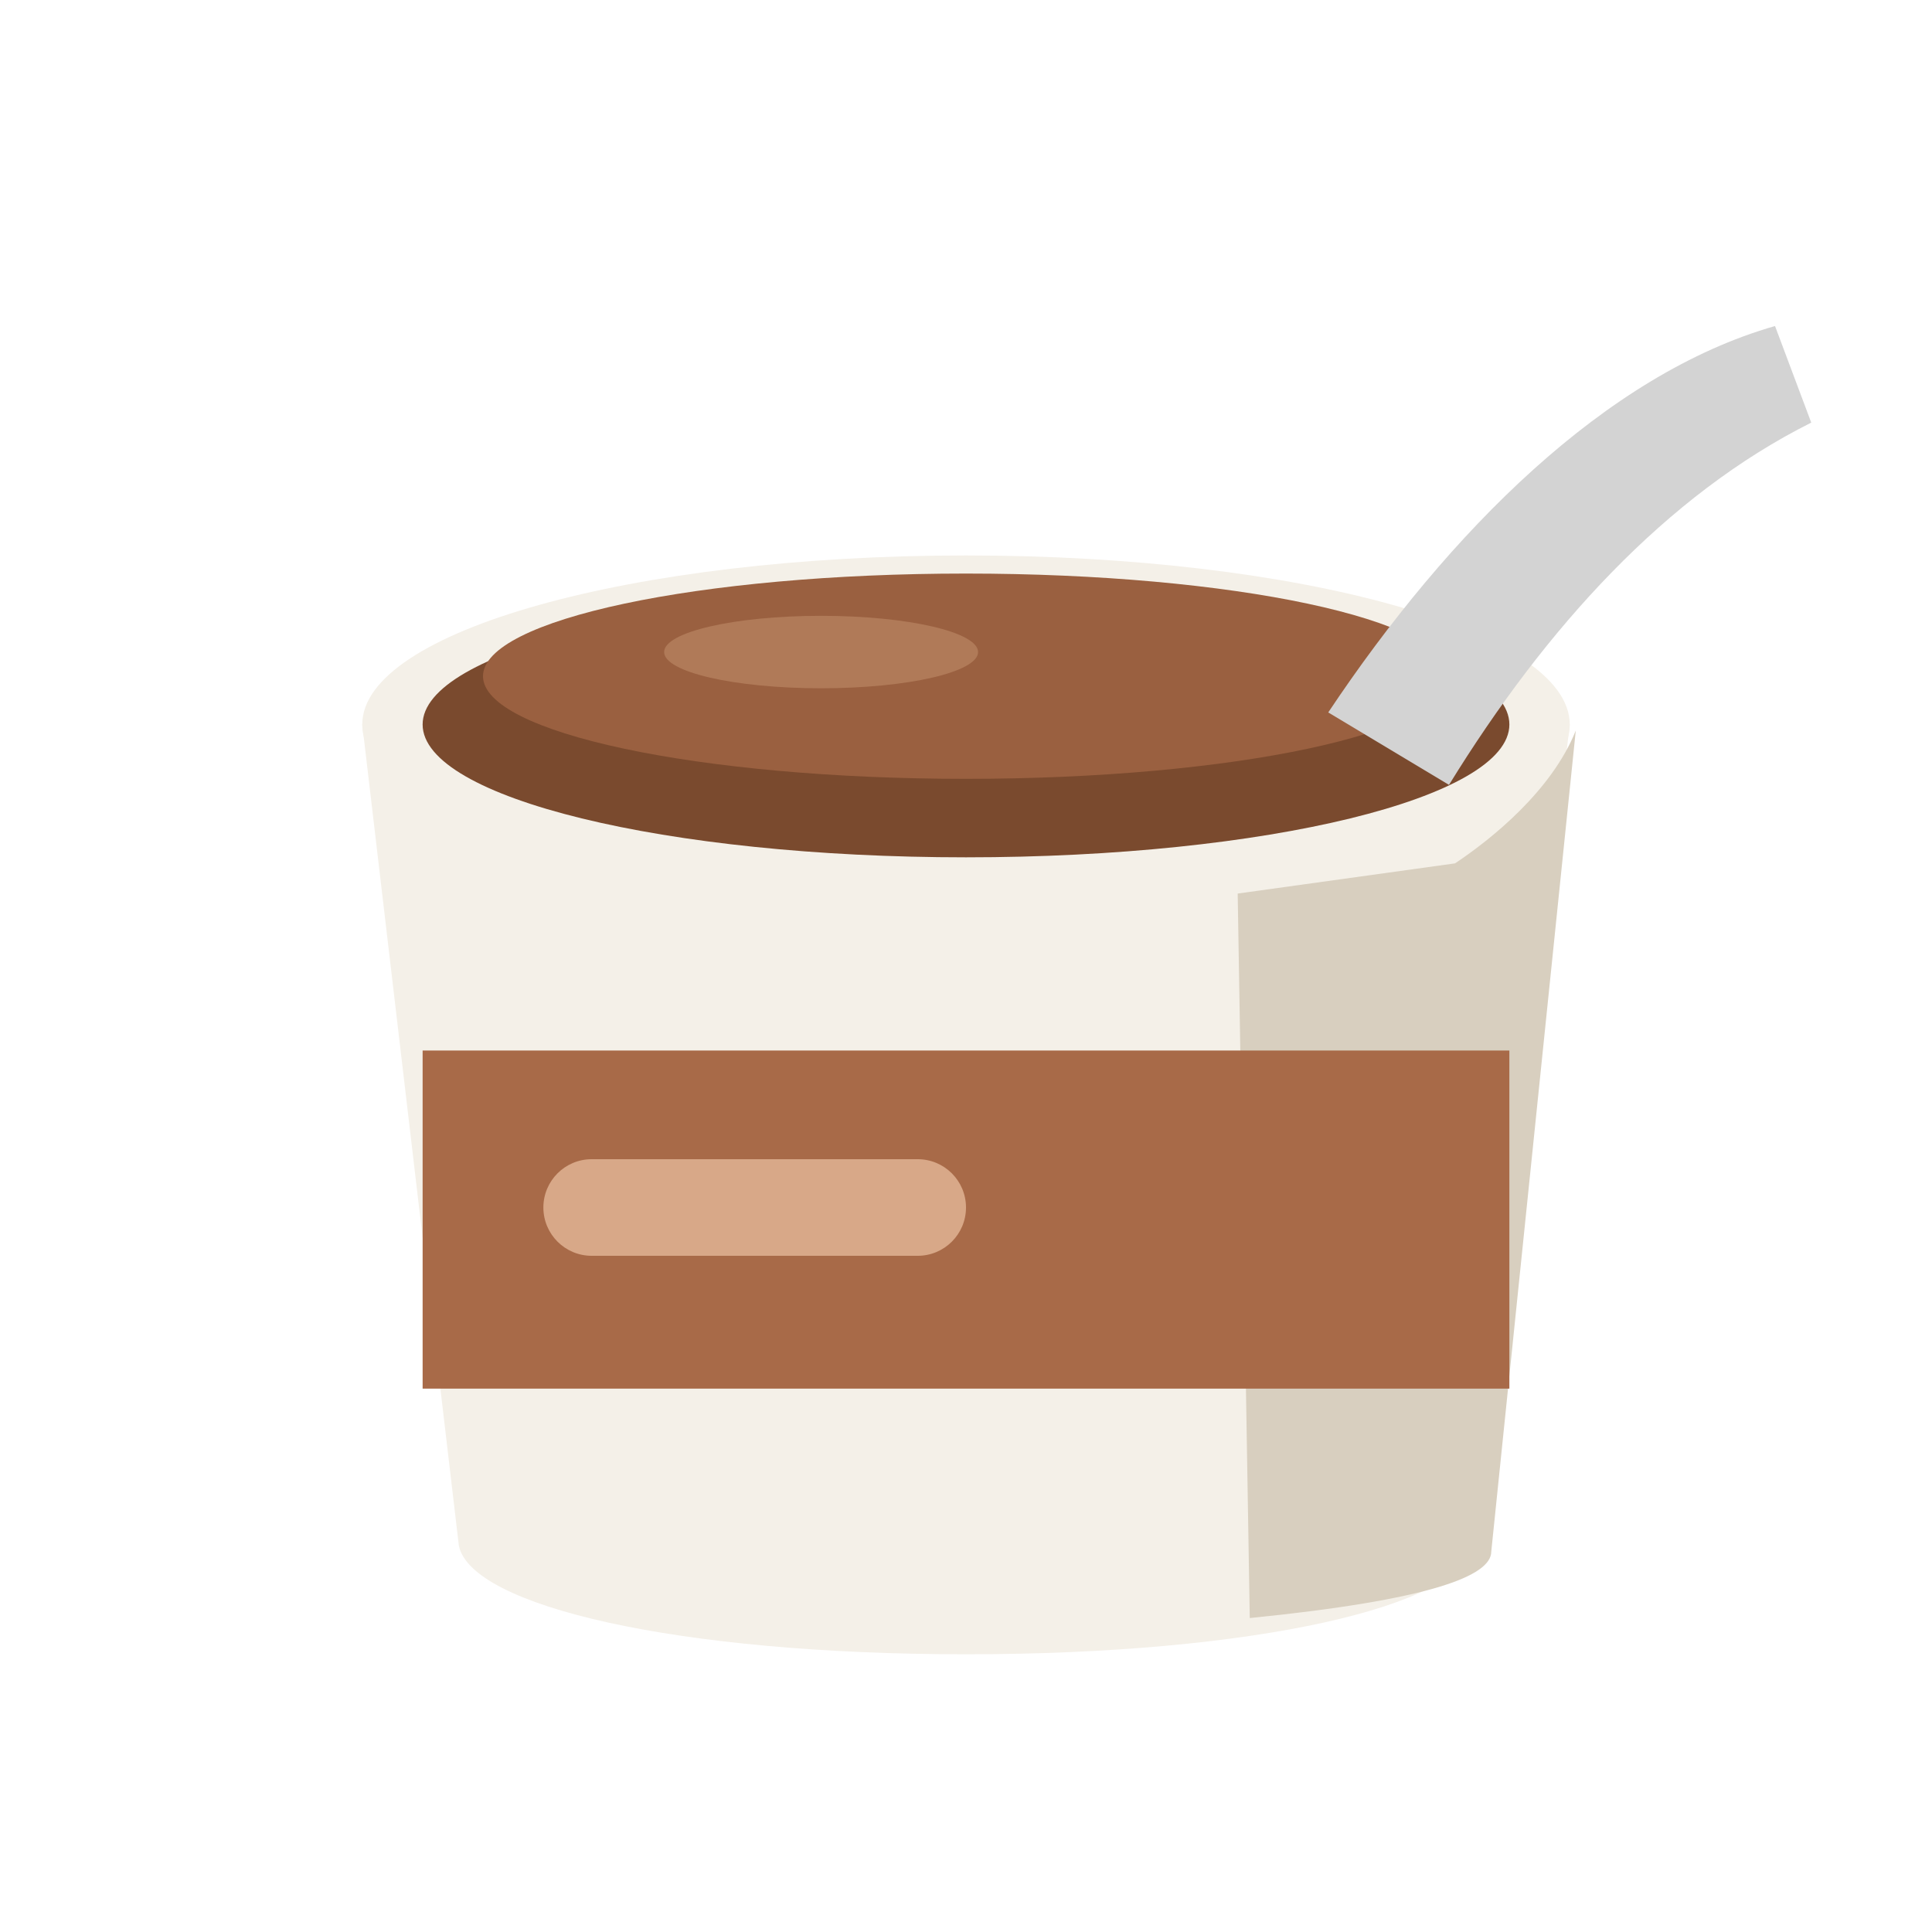
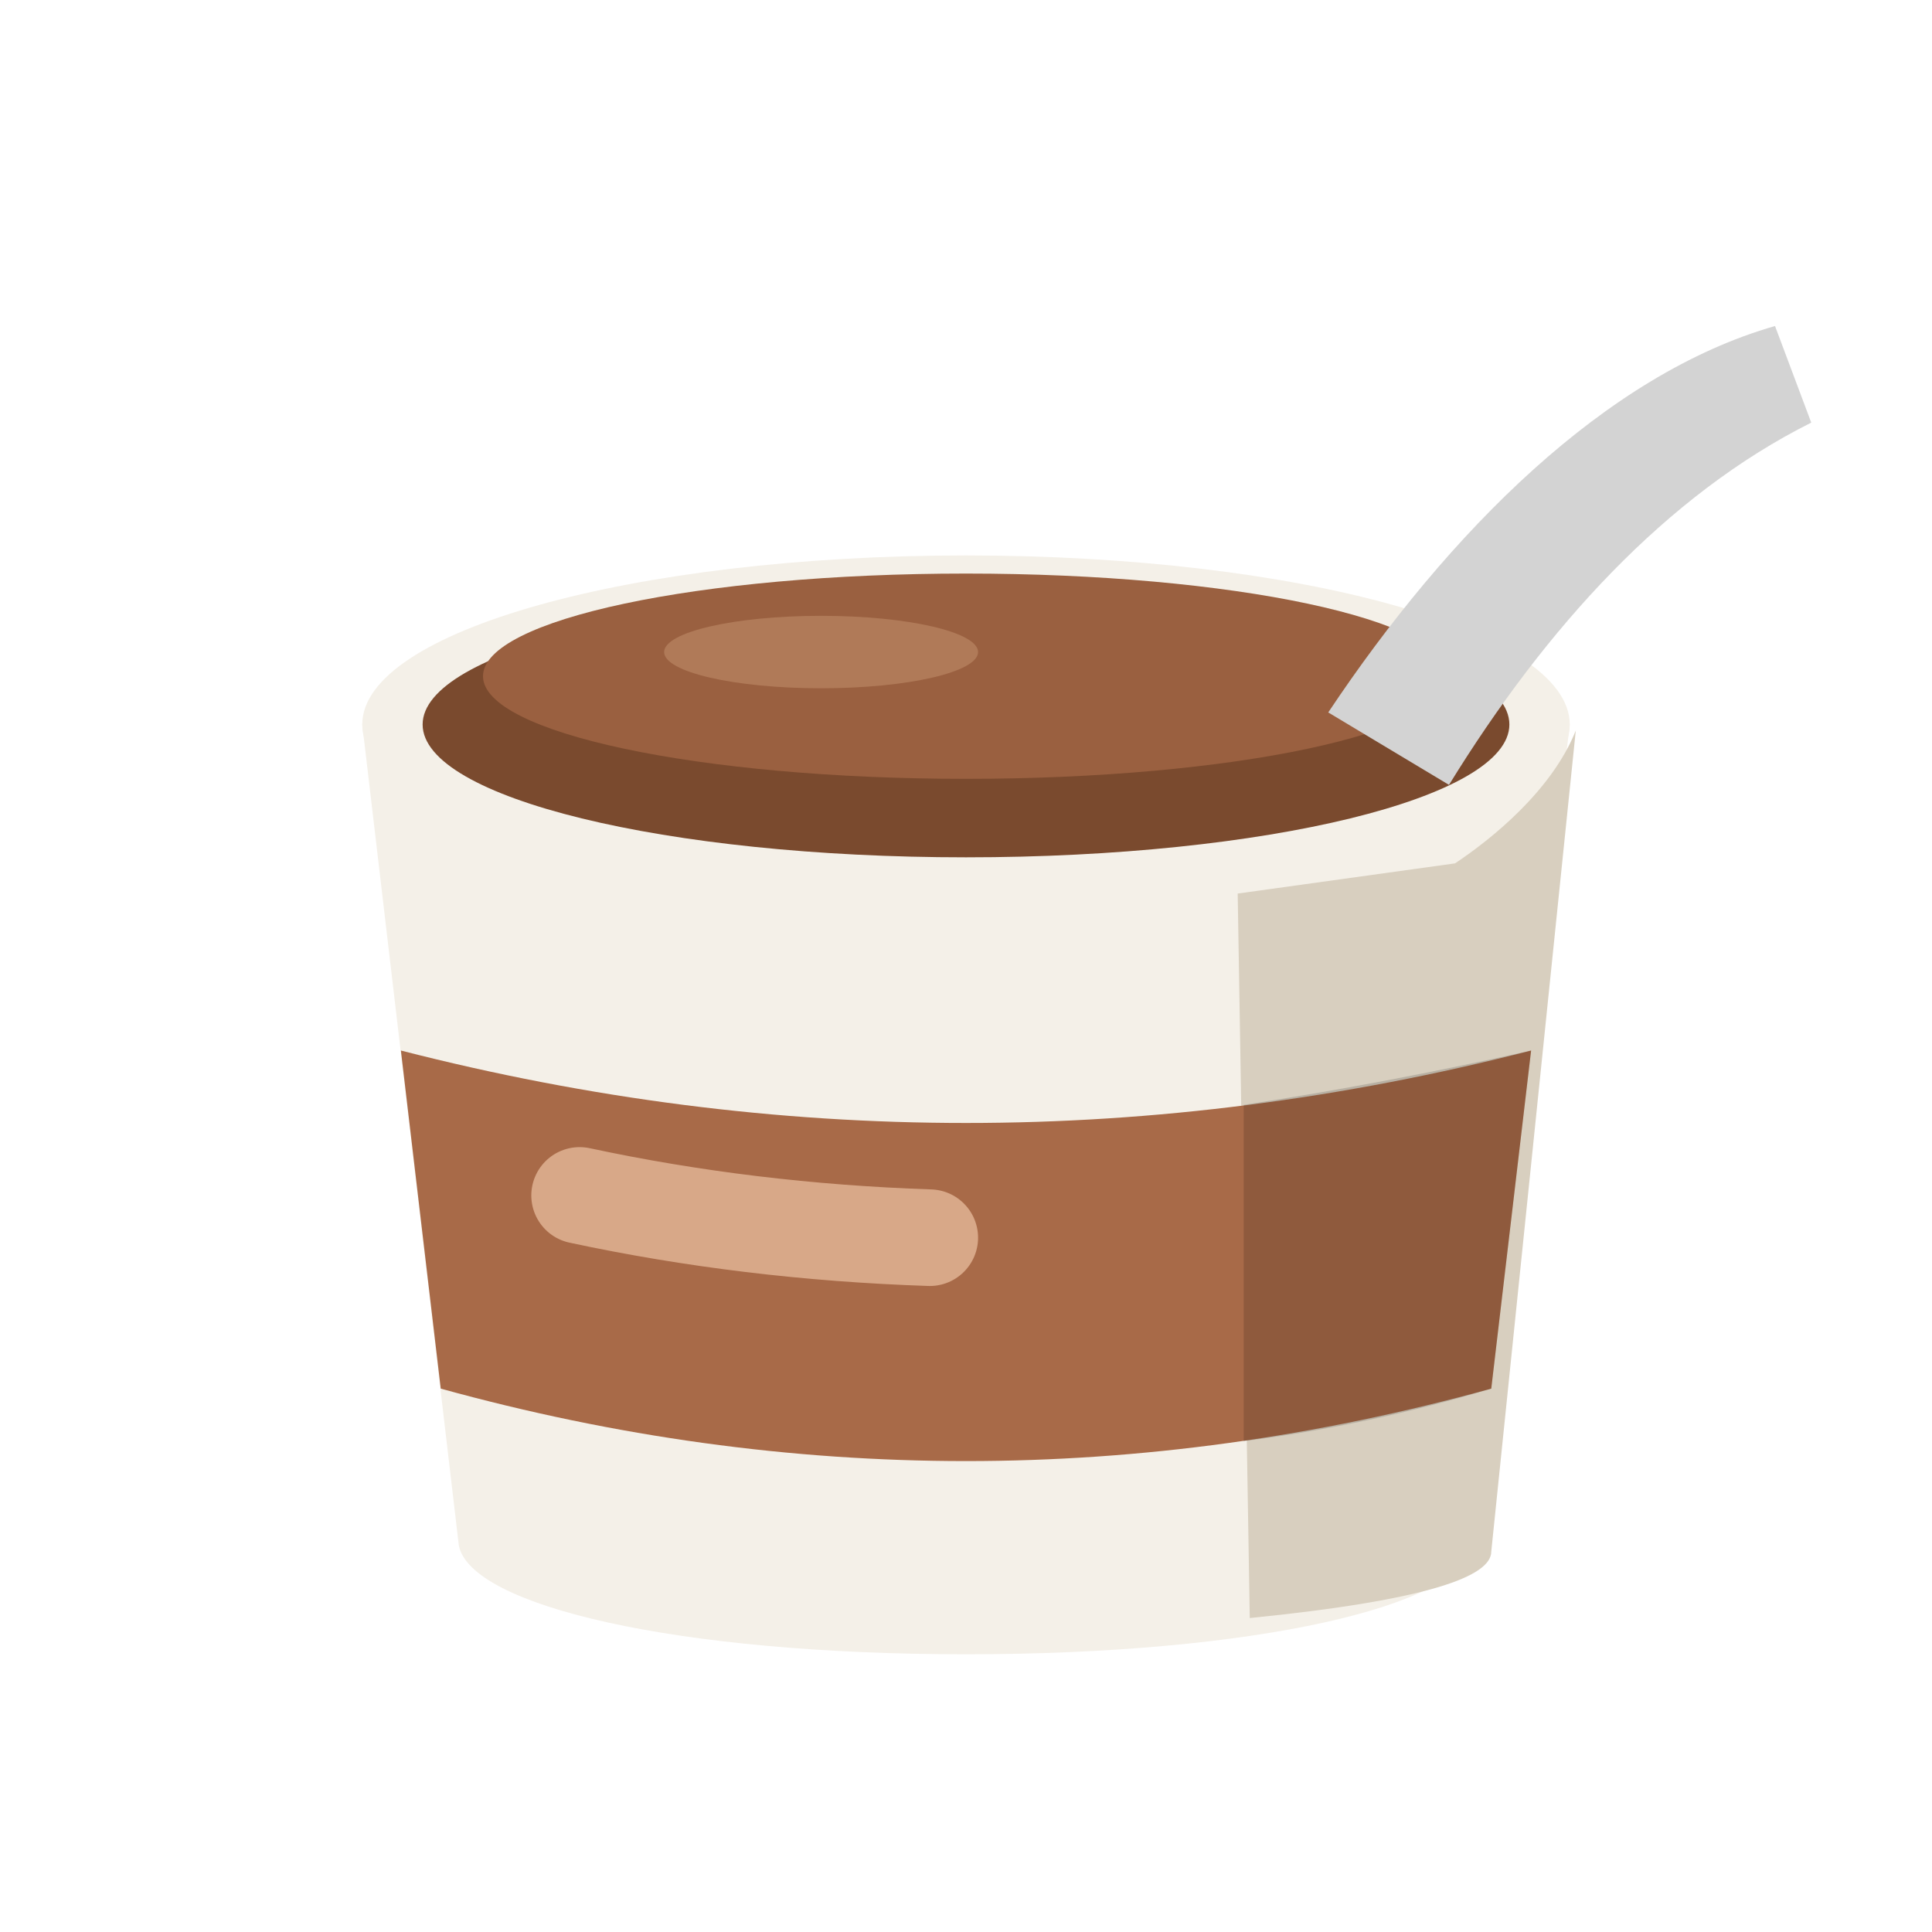
<svg xmlns="http://www.w3.org/2000/svg" viewBox="0 0 32 32">
  <path fill="#f4f0e8" d="M6 12l1.6 13.6c.2 1 3.6 1.8 8.4 1.8s8.2-.8 8.4-1.8l1.6 -13.6z" />
  <path fill="#d8cfbf" d="M20.5 14.8l.2 12c3-.3 4-.7 4-1.1l1.4 -13.6c-.4 1-1.4 1.8-2 2.2" />
-   <rect width="18" height="5.6" x="7" y="17.4" fill="#a86a48" rx="0" />
-   <rect width="7" height="1.6" x="9" y="19.2" fill="#d8a888" rx="0.8" />
+   <path fill="#a86a48" d="M6.64 17.4Q16 19.8 25.36 17.4L24.7 23Q16 25.4 7.3 23Z" />
+   <path fill="#00000026" d="M20.6 18.3Q22.9 17.95 25.36 17.4L24.7 23Q22.7 23.6 20.6 23.87Z" />
+   <path fill="none" stroke="#d8a888" stroke-linecap="round" stroke-width="1.6" d="M9.6 19.8Q12.4 20.4 15.4 20.5" />
  <ellipse cx="16" cy="12" rx="10" ry="2.8" fill="#f4f0e8" />
  <ellipse cx="16" cy="12" rx="9" ry="2.2" fill="#7a4a2e" />
  <ellipse cx="16" cy="11.2" rx="8" ry="1.7" fill="#9a6040" />
  <ellipse cx="13.6" cy="10.8" rx="2.6" ry="0.6" fill="#b07a58" />
  <path fill="#d3d3d3" d="M22 11.8c2-3 4.6-5.6 7.4-6.4l.6 1.6c-2.4 1.2-4.4 3.4-6 6z" />
</svg>
